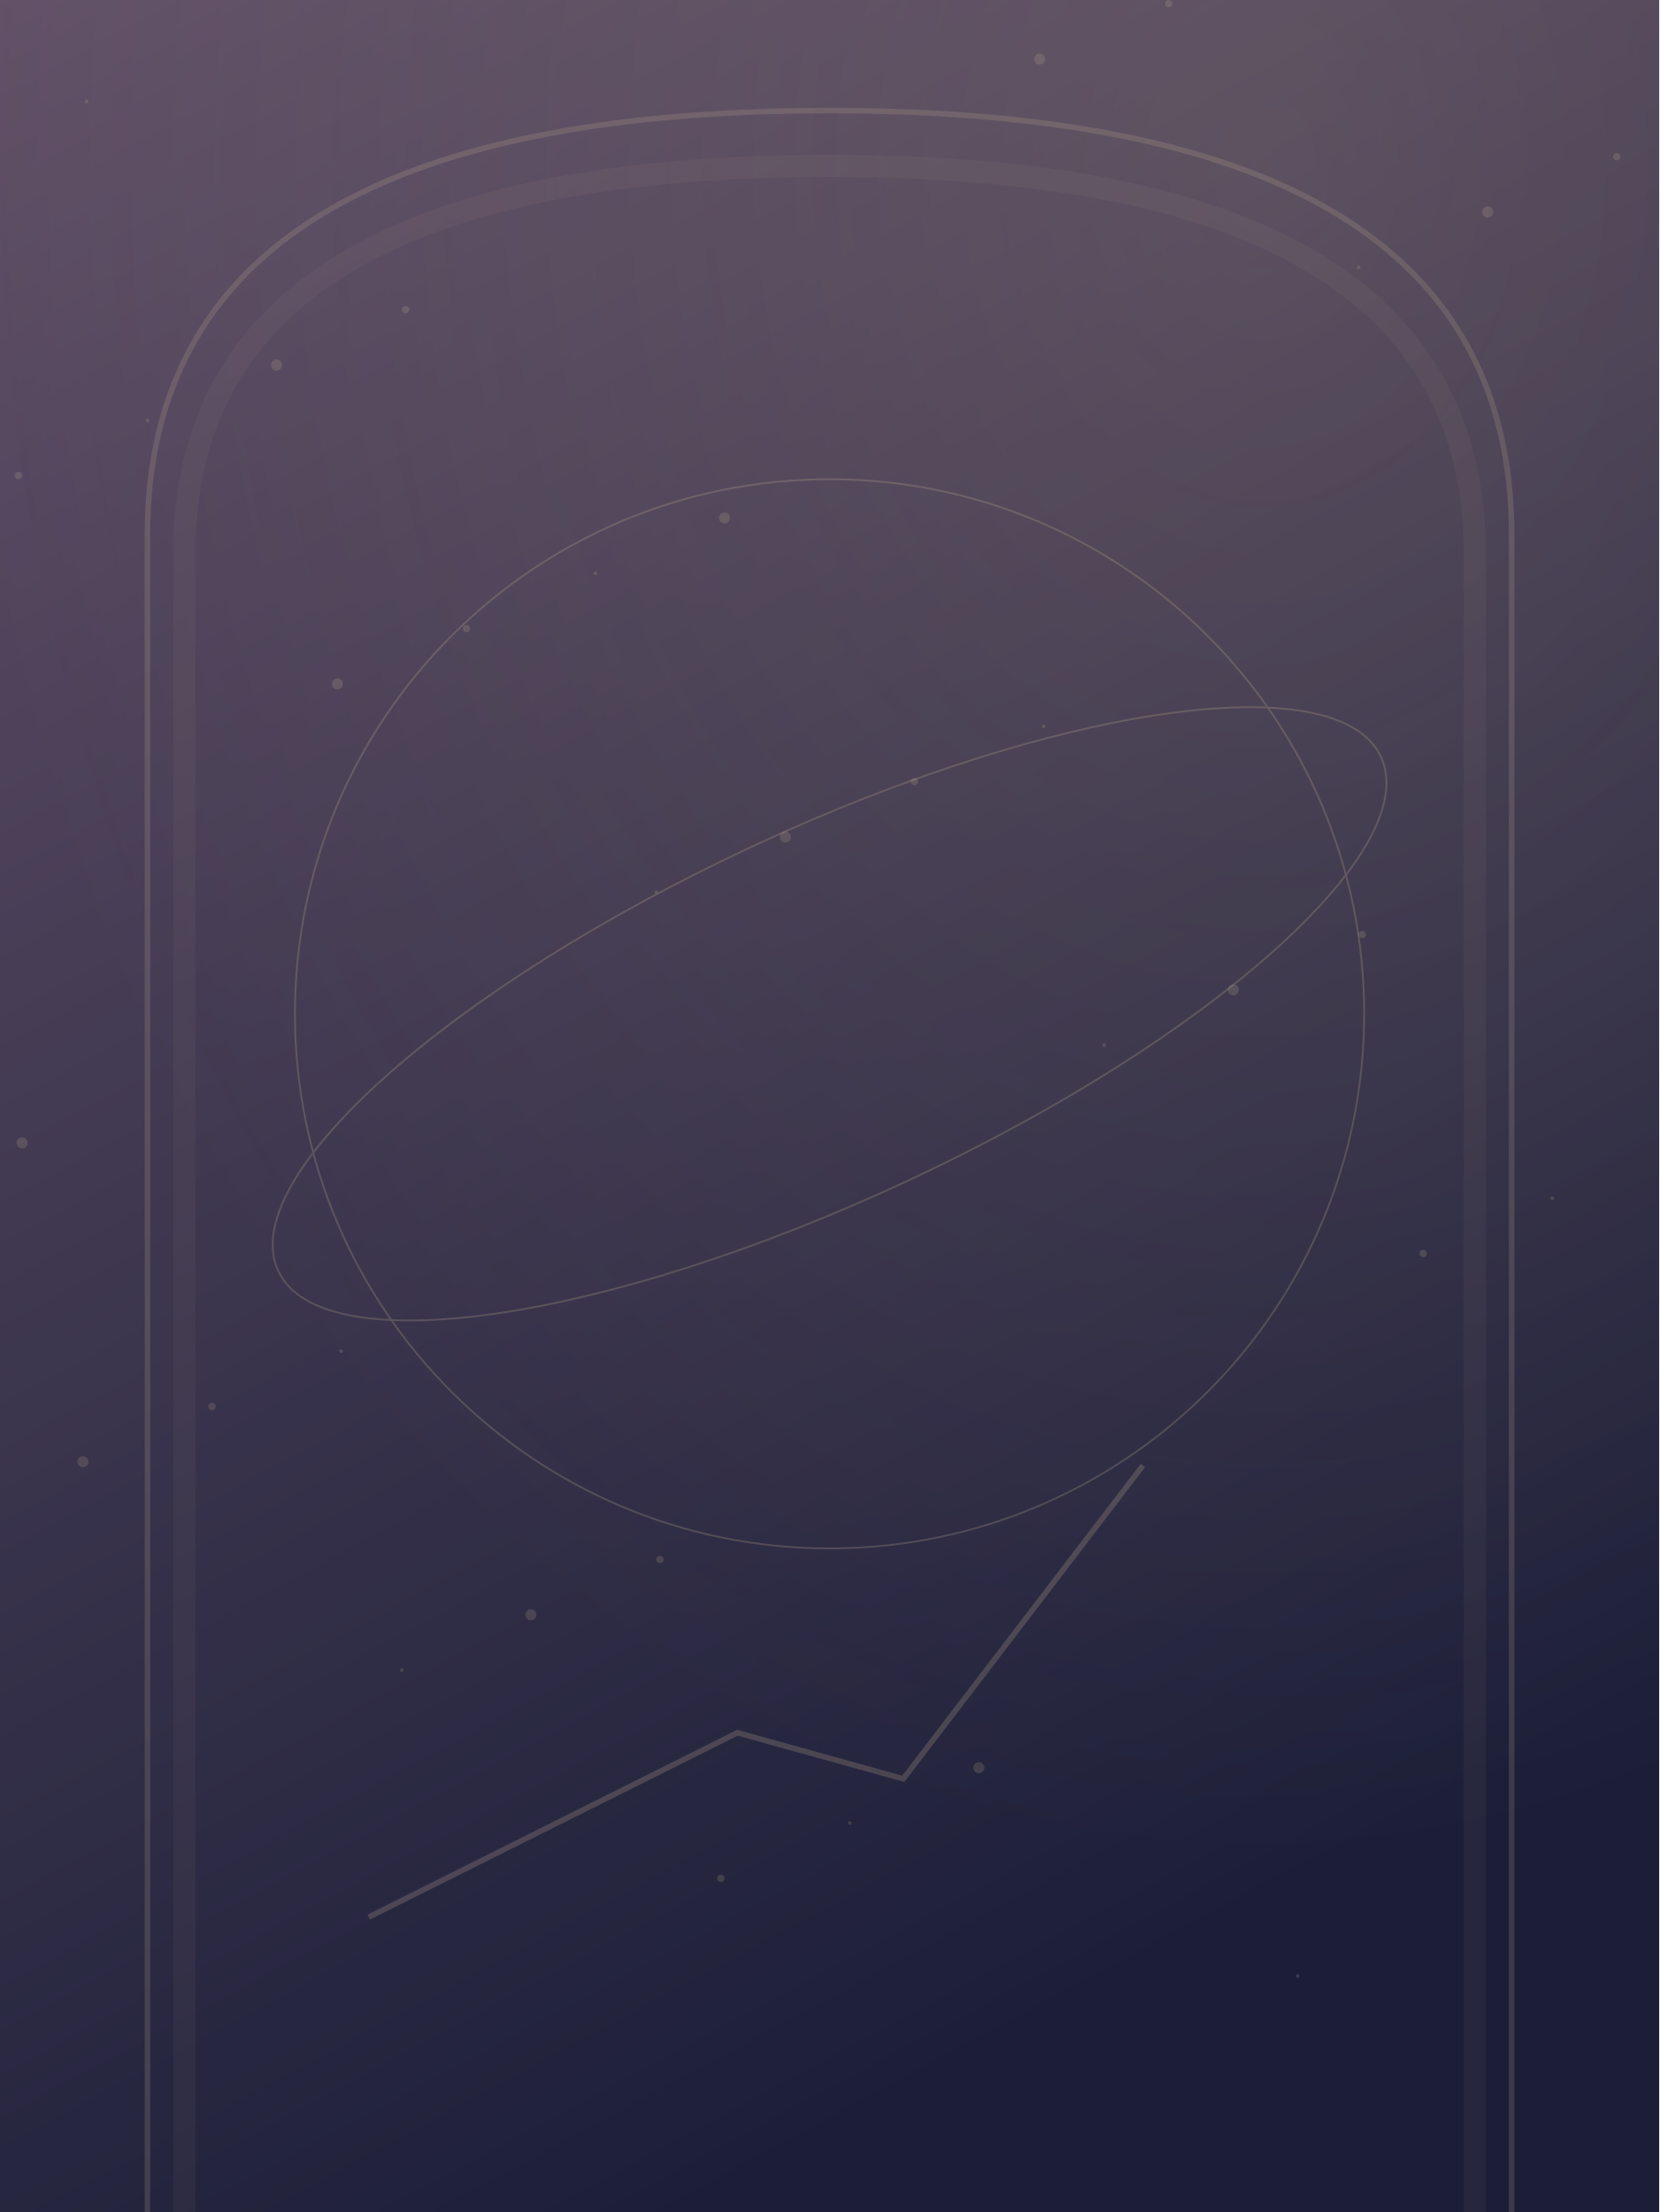
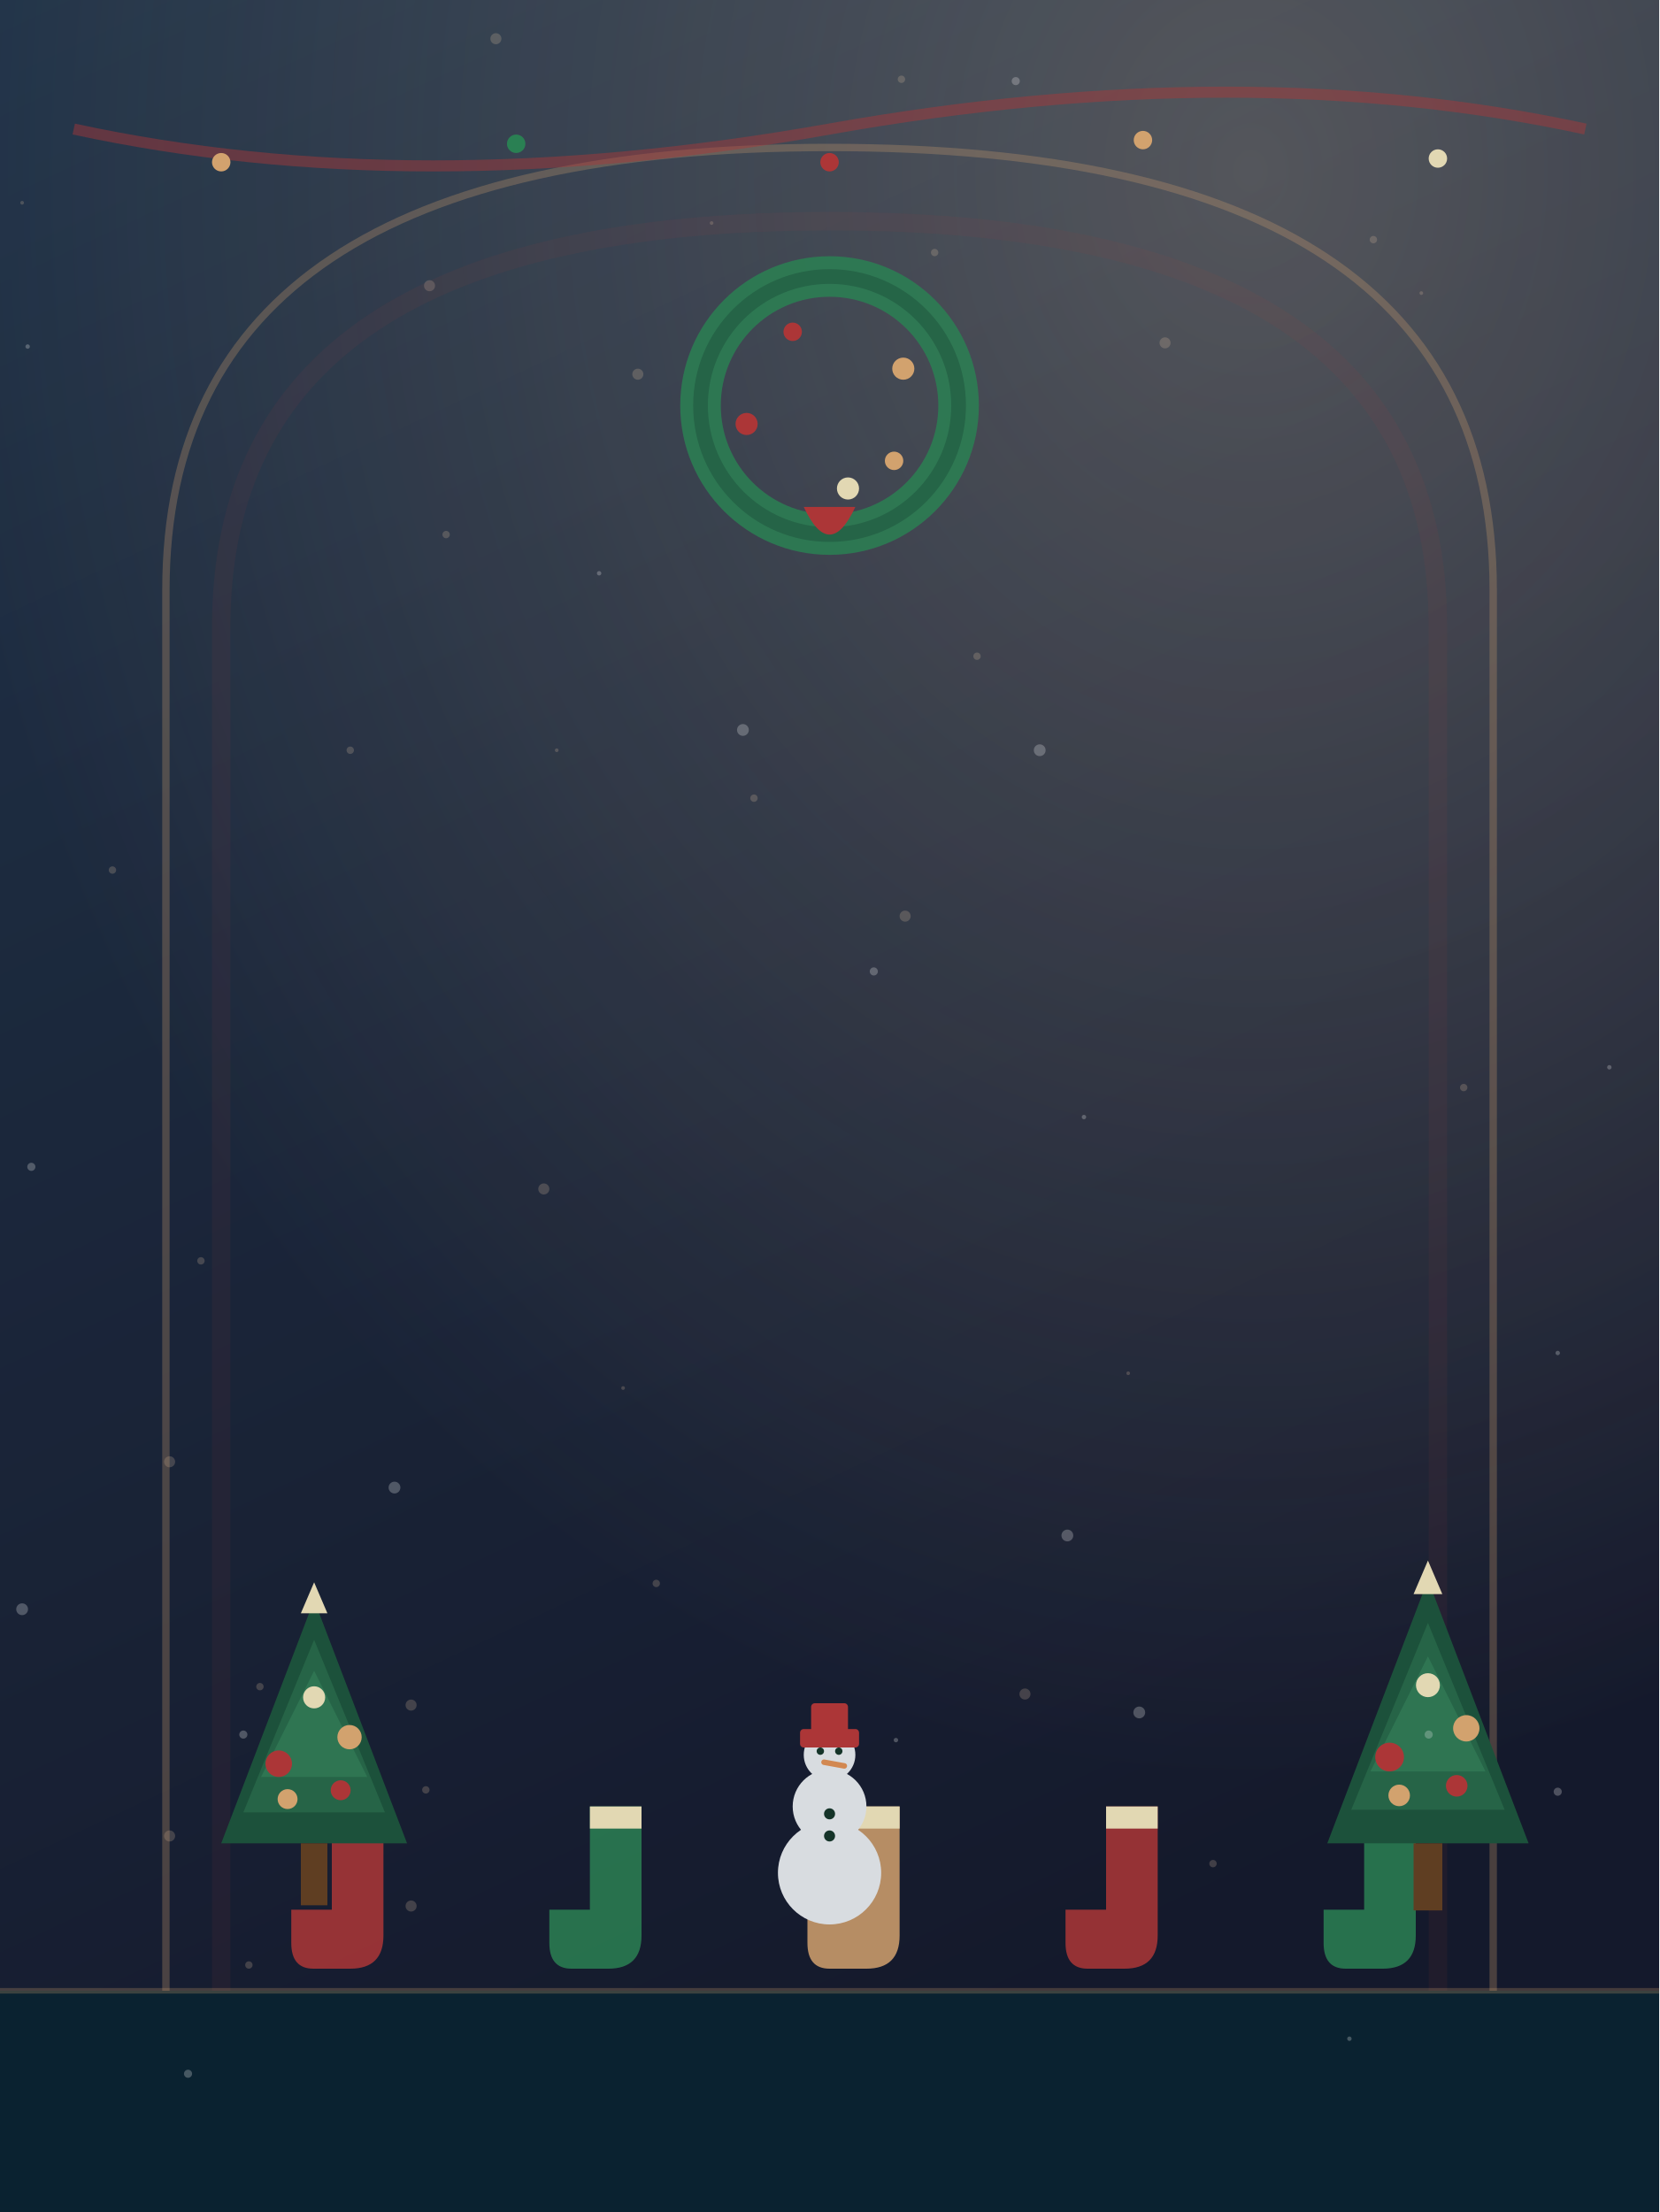
<svg xmlns="http://www.w3.org/2000/svg" viewBox="0 0 900 1200" preserveAspectRatio="xMidYMid slice">
  <defs>
-     <linearGradient id="sky" x2=".4" y2="1">
-       <stop stop-color="#79607a" />
-       <stop offset="1" stop-color="#22213f" />
+     <linearGradient id="sky" x2=".35" y2="1">
+       <stop stop-color="#24384f" />
+       <stop offset="1" stop-color="#161a2e" />
    </linearGradient>
    <radialGradient id="glow">
-       <stop stop-color="#ffe3b1" stop-opacity=".14" />
-       <stop offset="1" stop-color="#ffe3b1" stop-opacity="0" />
+       <stop stop-color="#ffdbb6" stop-opacity=".28" />
+       <stop offset="1" stop-color="#ffdbb6" stop-opacity="0" />
    </radialGradient>
  </defs>
  <path fill="url(#sky)" d="M0 0h900v1200H0Z" />
-   <ellipse cx="680" cy="100" rx="700" ry="900" fill="url(#glow)" />
-   <circle cx="47" cy="55" r="1" fill="#ffe3b1" opacity=".18" />
-   <circle cx="220" cy="168" r="2" fill="#ffe3b1" opacity=".18" />
-   <circle cx="393" cy="281" r="3" fill="#ffe3b1" opacity=".18" />
-   <circle cx="566" cy="394" r="1" fill="#ffe3b1" opacity=".18" />
-   <circle cx="739" cy="507" r="2" fill="#ffe3b1" opacity=".18" />
-   <circle cx="12" cy="620" r="3" fill="#ffe3b1" opacity=".18" />
-   <circle cx="185" cy="733" r="1" fill="#ffe3b1" opacity=".18" />
-   <circle cx="358" cy="846" r="2" fill="#ffe3b1" opacity=".18" />
-   <circle cx="531" cy="959" r="3" fill="#ffe3b1" opacity=".18" />
-   <circle cx="704" cy="1072" r="1" fill="#ffe3b1" opacity=".18" />
-   <circle cx="877" cy="85" r="2" fill="#ffe3b1" opacity=".18" />
-   <circle cx="150" cy="198" r="3" fill="#ffe3b1" opacity=".18" />
-   <circle cx="323" cy="311" r="1" fill="#ffe3b1" opacity=".18" />
-   <circle cx="496" cy="424" r="2" fill="#ffe3b1" opacity=".18" />
-   <circle cx="669" cy="537" r="3" fill="#ffe3b1" opacity=".18" />
-   <circle cx="842" cy="650" r="1" fill="#ffe3b1" opacity=".18" />
-   <circle cx="115" cy="763" r="2" fill="#ffe3b1" opacity=".18" />
-   <circle cx="288" cy="876" r="3" fill="#ffe3b1" opacity=".18" />
-   <circle cx="461" cy="989" r="1" fill="#ffe3b1" opacity=".18" />
-   <circle cx="634" cy="2" r="2" fill="#ffe3b1" opacity=".18" />
-   <circle cx="807" cy="115" r="3" fill="#ffe3b1" opacity=".18" />
-   <circle cx="80" cy="228" r="1" fill="#ffe3b1" opacity=".18" />
-   <circle cx="253" cy="341" r="2" fill="#ffe3b1" opacity=".18" />
-   <circle cx="426" cy="454" r="3" fill="#ffe3b1" opacity=".18" />
-   <circle cx="599" cy="567" r="1" fill="#ffe3b1" opacity=".18" />
-   <circle cx="772" cy="680" r="2" fill="#ffe3b1" opacity=".18" />
-   <circle cx="45" cy="793" r="3" fill="#ffe3b1" opacity=".18" />
-   <circle cx="218" cy="906" r="1" fill="#ffe3b1" opacity=".18" />
-   <circle cx="391" cy="1019" r="2" fill="#ffe3b1" opacity=".18" />
-   <circle cx="564" cy="32" r="3" fill="#ffe3b1" opacity=".18" />
-   <circle cx="737" cy="145" r="1" fill="#ffe3b1" opacity=".18" />
-   <circle cx="10" cy="258" r="2" fill="#ffe3b1" opacity=".18" />
-   <circle cx="183" cy="371" r="3" fill="#ffe3b1" opacity=".18" />
-   <circle cx="356" cy="484" r="1" fill="#ffe3b1" opacity=".18" />
-   <path d="M80 1200V290Q80 60 450 60T820 290v910" fill="none" stroke="#ffe3b1" stroke-width="3" opacity=".18" />
-   <path d="M100 1200V300Q100 90 450 90T800 300v900" fill="none" stroke="#ffe3b1" stroke-width="12" opacity=".055" />
-   <g fill="none" stroke="#ffe3b1" opacity=".22">
-     <circle cx="450" cy="550" r="290" />
-     <ellipse cx="450" cy="550" rx="330" ry="100" transform="rotate(-25 450 550)" />
-     <path d="m200 1040 200-100 90 25 130-170" stroke-width="3" />
+   <ellipse cx="680" cy="90" rx="720" ry="880" fill="url(#glow)" />
+   <circle cx="302" cy="407" r="1" fill="#ffdbb6" opacity=".22" />
+   <circle cx="489" cy="43" r="2" fill="#ffdbb6" opacity=".22" />
+   <circle cx="92" cy="793" r="3" fill="#ffdbb6" opacity=".22" />
+   <circle cx="295" cy="645" r="3" fill="#ffdbb6" opacity=".22" />
+   <circle cx="530" cy="356" r="2" fill="#ffdbb6" opacity=".22" />
+   <circle cx="61" cy="472" r="2" fill="#ffdbb6" opacity=".22" />
+   <circle cx="12" cy="110" r="1" fill="#ffdbb6" opacity=".22" />
+   <circle cx="491" cy="497" r="3" fill="#ffdbb6" opacity=".22" />
+   <circle cx="190" cy="407" r="2" fill="#ffdbb6" opacity=".22" />
+   <circle cx="233" cy="155" r="3" fill="#ffdbb6" opacity=".22" />
+   <circle cx="144" cy="1094" r="2" fill="#ffdbb6" opacity=".22" />
+   <circle cx="771" cy="159" r="1" fill="#ffdbb6" opacity=".22" />
+   <circle cx="242" cy="290" r="2" fill="#ffdbb6" opacity=".22" />
+   <circle cx="409" cy="433" r="2" fill="#ffdbb6" opacity=".22" />
+   <circle cx="356" cy="859" r="2" fill="#ffdbb6" opacity=".22" />
+   <circle cx="507" cy="137" r="2" fill="#ffdbb6" opacity=".22" />
+   <circle cx="658" cy="1011" r="2" fill="#ffdbb6" opacity=".22" />
+   <circle cx="825" cy="1084" r="2" fill="#ffdbb6" opacity=".22" />
+   <circle cx="632" cy="186" r="3" fill="#ffdbb6" opacity=".22" />
+   <circle cx="223" cy="1034" r="3" fill="#ffdbb6" opacity=".22" />
+   <circle cx="346" cy="203" r="3" fill="#ffdbb6" opacity=".22" />
+   <circle cx="745" cy="130" r="2" fill="#ffdbb6" opacity=".22" />
+   <circle cx="612" cy="745" r="1" fill="#ffdbb6" opacity=".22" />
+   <circle cx="135" cy="1066" r="2" fill="#ffdbb6" opacity=".22" />
+   <circle cx="338" cy="753" r="1" fill="#ffdbb6" opacity=".22" />
+   <circle cx="269" cy="21" r="3" fill="#ffdbb6" opacity=".22" />
+   <circle cx="92" cy="996" r="3" fill="#ffdbb6" opacity=".22" />
+   <circle cx="223" cy="925" r="3" fill="#ffdbb6" opacity=".22" />
+   <circle cx="794" cy="590" r="2" fill="#ffdbb6" opacity=".22" />
+   <circle cx="109" cy="684" r="2" fill="#ffdbb6" opacity=".22" />
+   <circle cx="556" cy="919" r="3" fill="#ffdbb6" opacity=".22" />
+   <circle cx="231" cy="971" r="2" fill="#ffdbb6" opacity=".22" />
+   <circle cx="386" cy="121" r="1" fill="#ffdbb6" opacity=".22" />
+   <circle cx="141" cy="915" r="2" fill="#ffdbb6" opacity=".22" />
+   <path d="M90 1200V320Q90 80 450 80T810 320v880" fill="none" stroke="#edb579" stroke-width="4" opacity=".28" />
+   <path d="M120 1200V340Q120 120 450 120T780 340v860" fill="none" stroke="#c23b3b" stroke-width="10" opacity=".08" />
+   <g transform="translate(450 220)">
+     <circle r="70" fill="none" stroke="#2f8f5b" stroke-width="22" opacity=".85" />
+     <circle r="70" fill="none" stroke="#1f5a3f" stroke-width="8" opacity=".5" />
+     <circle cx="-45" cy="10" r="6" fill="#c23b3b" />
+     <circle cx="40" cy="-20" r="6" fill="#edb579" />
+     <circle cx="10" cy="45" r="6" fill="#fff2c8" />
+     <circle cx="-20" cy="-40" r="5" fill="#c23b3b" />
+     <circle cx="35" cy="30" r="5" fill="#edb579" />
+     <path d="M-14 55 Q0 85 14 55" fill="#c23b3b" />
  </g>
-   <path d="M0 0h900v1200H0Z" fill="#06131d" opacity=".2" />
+   <g transform="translate(180 980)">
+     <path d="M0 0 h28 v70 q0 18 -18 18 h-20 q-12 0 -12 -14 v-18 h22 z" fill="#c23b3b" opacity=".85" />
+     <rect x="0" y="0" width="28" height="12" fill="#fff2c8" />
+   </g>
+   <g transform="translate(320 980)">
+     <path d="M0 0 h28 v70 q0 18 -18 18 h-20 q-12 0 -12 -14 v-18 h22 z" fill="#2f8f5b" opacity=".85" />
+     <rect x="0" y="0" width="28" height="12" fill="#fff2c8" />
+   </g>
+   <g transform="translate(460 980)">
+     <path d="M0 0 h28 v70 q0 18 -18 18 h-20 q-12 0 -12 -14 v-18 h22 z" fill="#edb579" opacity=".85" />
+     <rect x="0" y="0" width="28" height="12" fill="#fff2c8" />
+   </g>
+   <g transform="translate(600 980)">
+     <path d="M0 0 h28 v70 q0 18 -18 18 h-20 q-12 0 -12 -14 v-18 h22 z" fill="#c23b3b" opacity=".85" />
+     <rect x="0" y="0" width="28" height="12" fill="#fff2c8" />
+   </g>
+   <g transform="translate(740 980)">
+     <path d="M0 0 h28 v70 q0 18 -18 18 h-20 q-12 0 -12 -14 v-18 h22 z" fill="#2f8f5b" opacity=".85" />
+     <rect x="0" y="0" width="28" height="12" fill="#fff2c8" />
+   </g>
+   <path d="M0 1080h900v120H0Z" fill="#0a2433" />
+   <path d="M0 1080h900" stroke="#edb579" stroke-width="3" opacity=".25" />
+   <path d="M40 70 Q225 110 450 70 T860 70" fill="none" stroke="#c23b3b" stroke-width="6" opacity=".45" />
+   <circle cx="120" cy="88" r="5" fill="#edb579" />
+   <circle cx="280" cy="78" r="5" fill="#2f8f5b" />
+   <circle cx="450" cy="88" r="5" fill="#c23b3b" />
+   <circle cx="620" cy="76" r="5" fill="#edb579" />
+   <circle cx="780" cy="86" r="5" fill="#fff2c8" />
+   <g transform="translate(120 1000) scale(1.2)">
+     <path d="M0 0 L42 -110 L84 0 Z" fill="#1f5a3f" />
+     <path d="M10 -14 L42 -92 L74 -14 Z" fill="#2a6f4d" />
+     <path d="M18 -30 L42 -78 L66 -30 Z" fill="#34825a" />
+     <rect x="36" y="0" width="12" height="28" fill="#6b4423" />
+     <circle cx="26" cy="-36" r="6" fill="#c23b3b" />
+     <circle cx="58" cy="-48" r="5.5" fill="#edb579" />
+     <circle cx="42" cy="-66" r="5" fill="#fff2c8" />
+     <circle cx="30" cy="-20" r="4.5" fill="#edb579" />
+     <circle cx="54" cy="-24" r="4.5" fill="#c23b3b" />
+     <polygon points="42,-118 48,-104 36,-104" fill="#fff2c8" />
+   </g>
+   <g transform="translate(720 1000) scale(1.3)">
+     <path d="M0 0 L42 -110 L84 0 Z" fill="#1f5a3f" />
+     <path d="M10 -14 L42 -92 L74 -14 Z" fill="#2a6f4d" />
+     <path d="M18 -30 L42 -78 L66 -30 Z" fill="#34825a" />
+     <rect x="36" y="0" width="12" height="28" fill="#6b4423" />
+     <circle cx="26" cy="-36" r="6" fill="#c23b3b" />
+     <circle cx="58" cy="-48" r="5.5" fill="#edb579" />
+     <circle cx="42" cy="-66" r="5" fill="#fff2c8" />
+     <circle cx="30" cy="-20" r="4.5" fill="#edb579" />
+     <circle cx="54" cy="-24" r="4.5" fill="#c23b3b" />
+     <polygon points="42,-118 48,-104 36,-104" fill="#fff2c8" />
+   </g>
+   <g transform="translate(450 980) scale(1)">
+     <circle cx="0" cy="36" r="28" fill="#f4f7fb" />
+     <circle cx="0" cy="0" r="20" fill="#f4f7fb" />
+     <circle cx="0" cy="-28" r="14" fill="#f4f7fb" />
+     <circle cx="-5" cy="-30" r="2" fill="#17392b" />
+     <circle cx="5" cy="-30" r="2" fill="#17392b" />
+     <path d="M-3 -24 L8 -22" stroke="#ed9858" stroke-width="3" stroke-linecap="round" />
+     <rect x="-16" y="-42" width="32" height="10" rx="2" fill="#c23b3b" />
+     <rect x="-10" y="-56" width="20" height="16" rx="2" fill="#c23b3b" />
+     <circle cx="0" cy="4" r="3" fill="#17392b" />
+     <circle cx="0" cy="16" r="3" fill="#17392b" />
+   </g>
+   <circle cx="551" cy="44" r="2.2" fill="#ffffff" opacity=".28" />
+   <circle cx="12" cy="873" r="3.2" fill="#ffffff" opacity=".28" />
+   <circle cx="845" cy="972" r="2.2" fill="#ffffff" opacity=".28" />
+   <circle cx="102" cy="1125" r="2.2" fill="#ffffff" opacity=".28" />
+   <circle cx="15" cy="188" r="1.2" fill="#ffffff" opacity=".28" />
+   <circle cx="588" cy="606" r="1.2" fill="#ffffff" opacity=".28" />
+   <circle cx="873" cy="579" r="1.2" fill="#ffffff" opacity=".28" />
+   <circle cx="214" cy="807" r="3.2" fill="#ffffff" opacity=".28" />
+   <circle cx="775" cy="941" r="2.2" fill="#ffffff" opacity=".28" />
+   <circle cx="732" cy="1106" r="1.2" fill="#ffffff" opacity=".28" />
+   <circle cx="845" cy="734" r="1.2" fill="#ffffff" opacity=".28" />
+   <circle cx="618" cy="929" r="3.2" fill="#ffffff" opacity=".28" />
+   <circle cx="403" cy="396" r="3.2" fill="#ffffff" opacity=".28" />
+   <circle cx="132" cy="941" r="2.2" fill="#ffffff" opacity=".28" />
+   <circle cx="17" cy="633" r="2.2" fill="#ffffff" opacity=".28" />
+   <circle cx="486" cy="944" r="1.2" fill="#ffffff" opacity=".28" />
+   <circle cx="579" cy="833" r="3.2" fill="#ffffff" opacity=".28" />
+   <circle cx="564" cy="407" r="3.2" fill="#ffffff" opacity=".28" />
+   <circle cx="325" cy="311" r="1.2" fill="#ffffff" opacity=".28" />
+   <circle cx="474" cy="527" r="2.2" fill="#ffffff" opacity=".28" />
+   <path d="M0 0h900v1200H0Z" fill="#06131d" opacity=".12" />
</svg>
